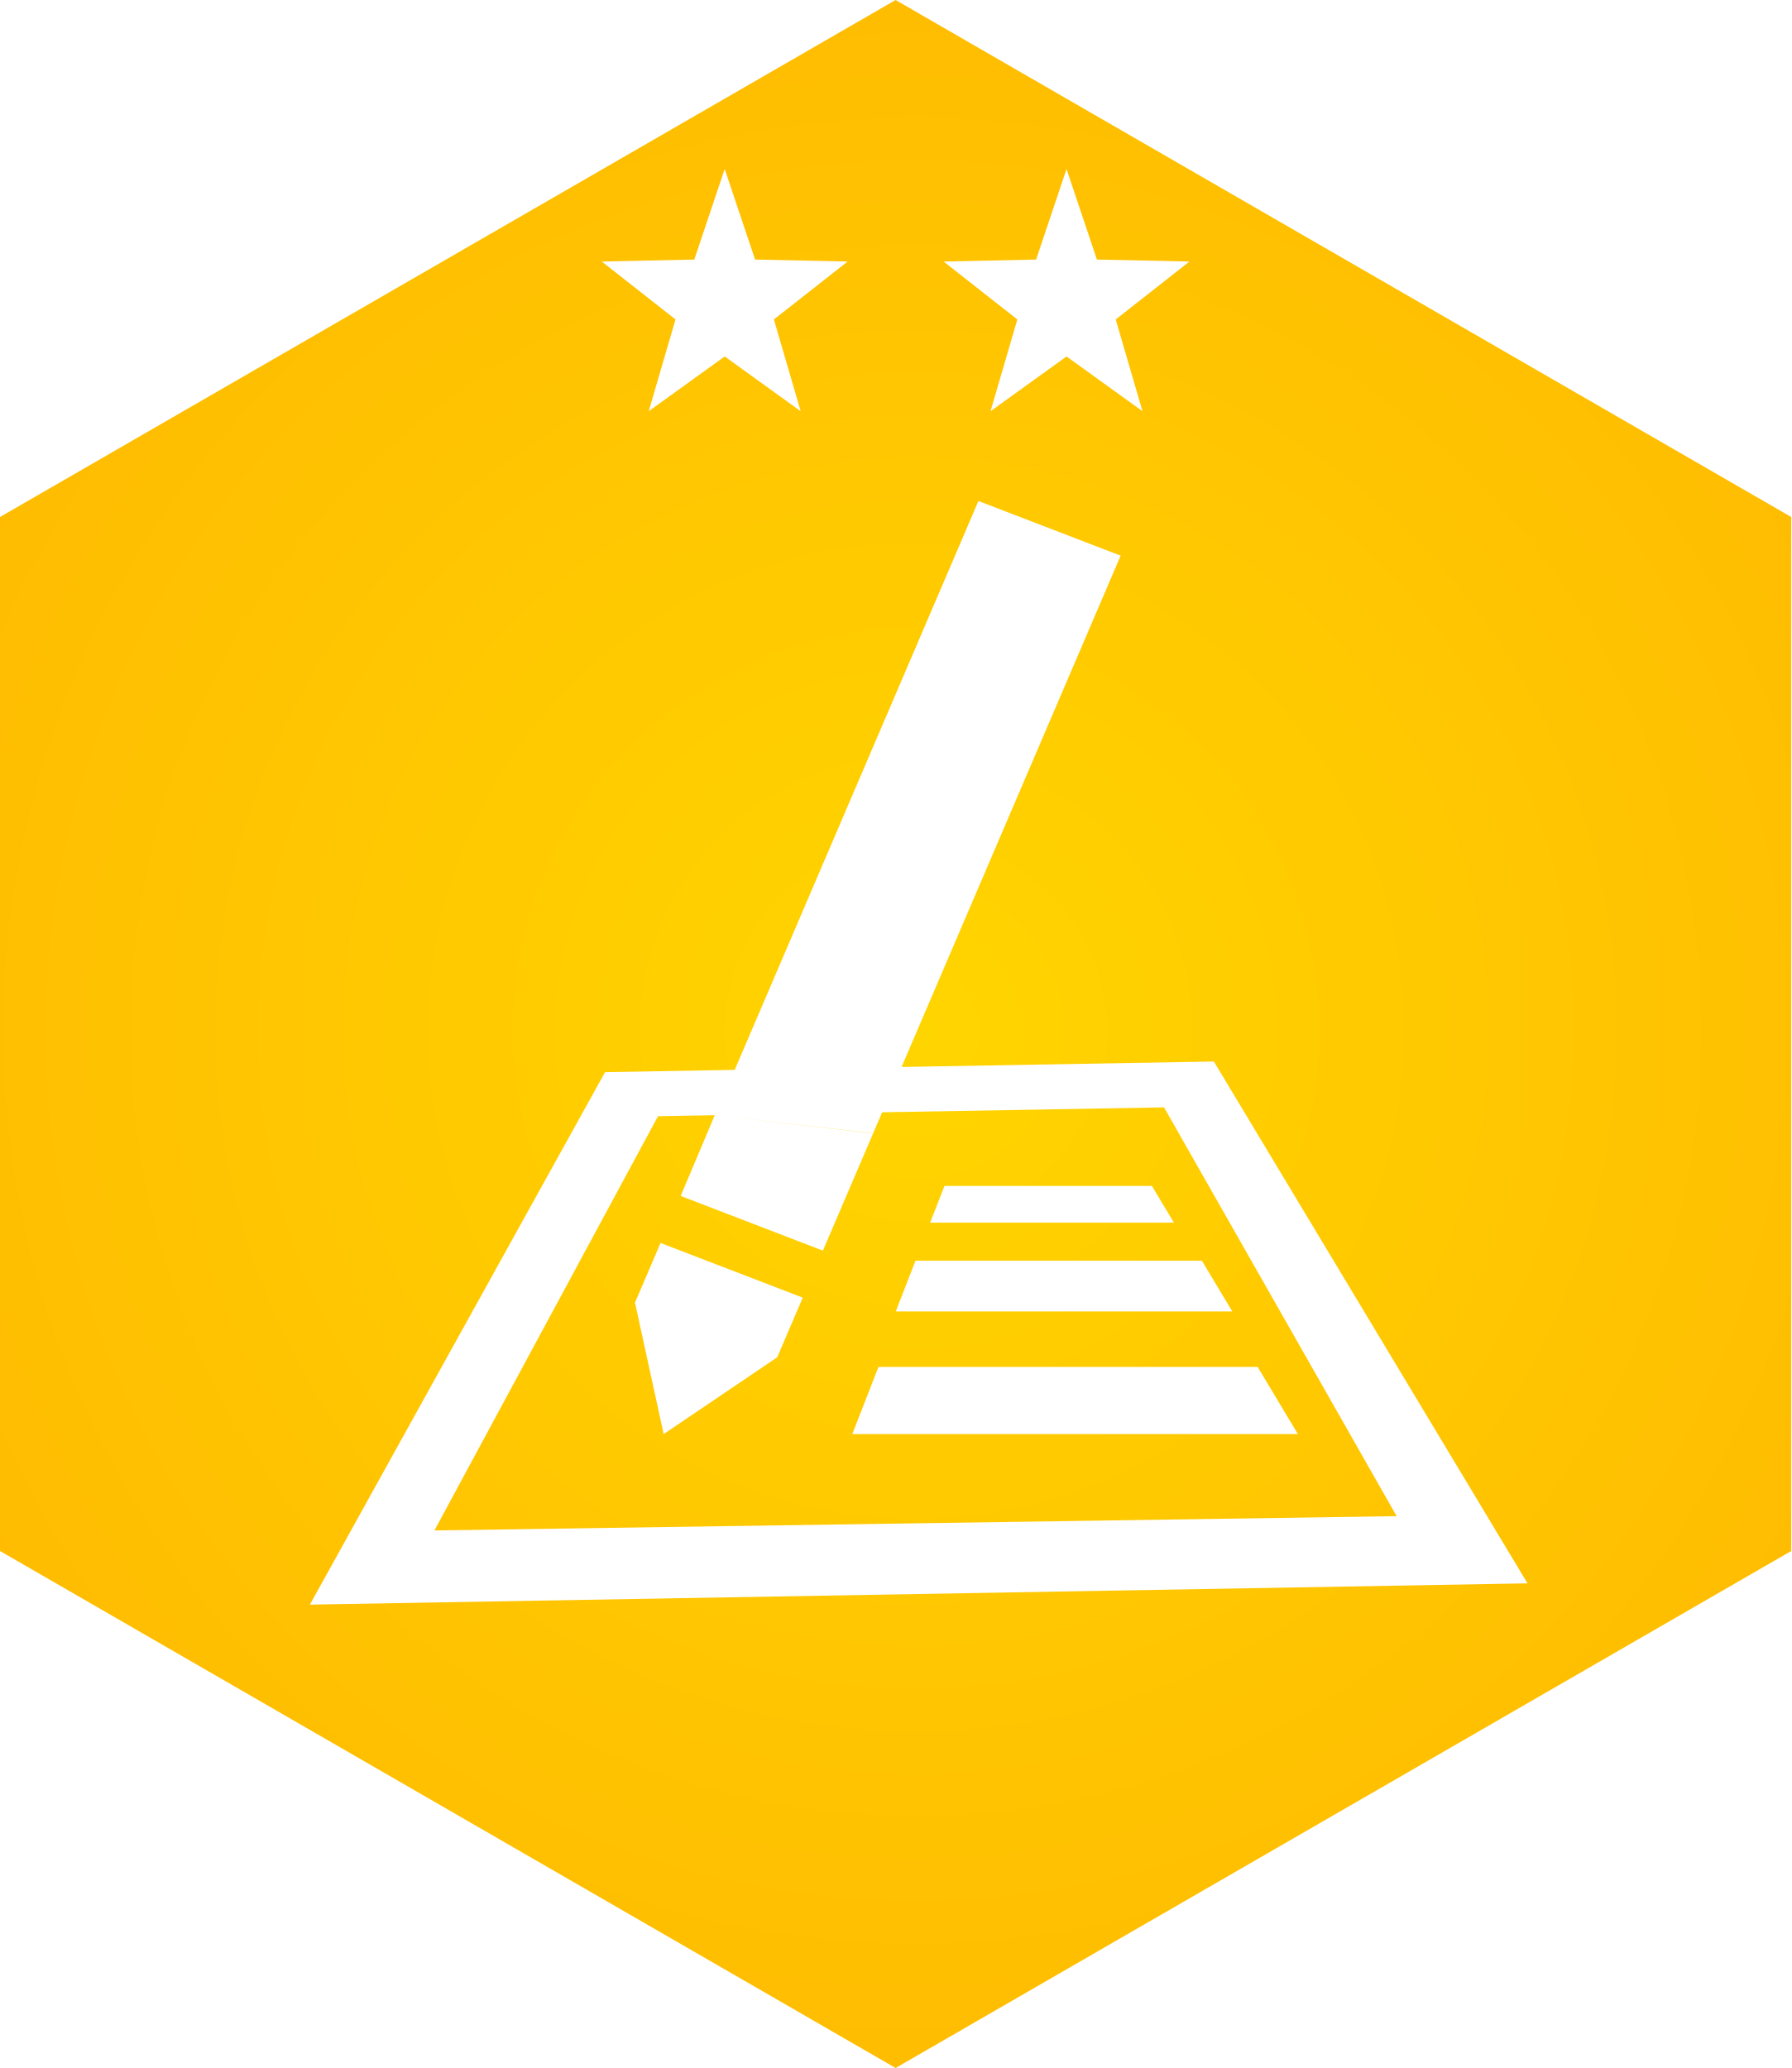
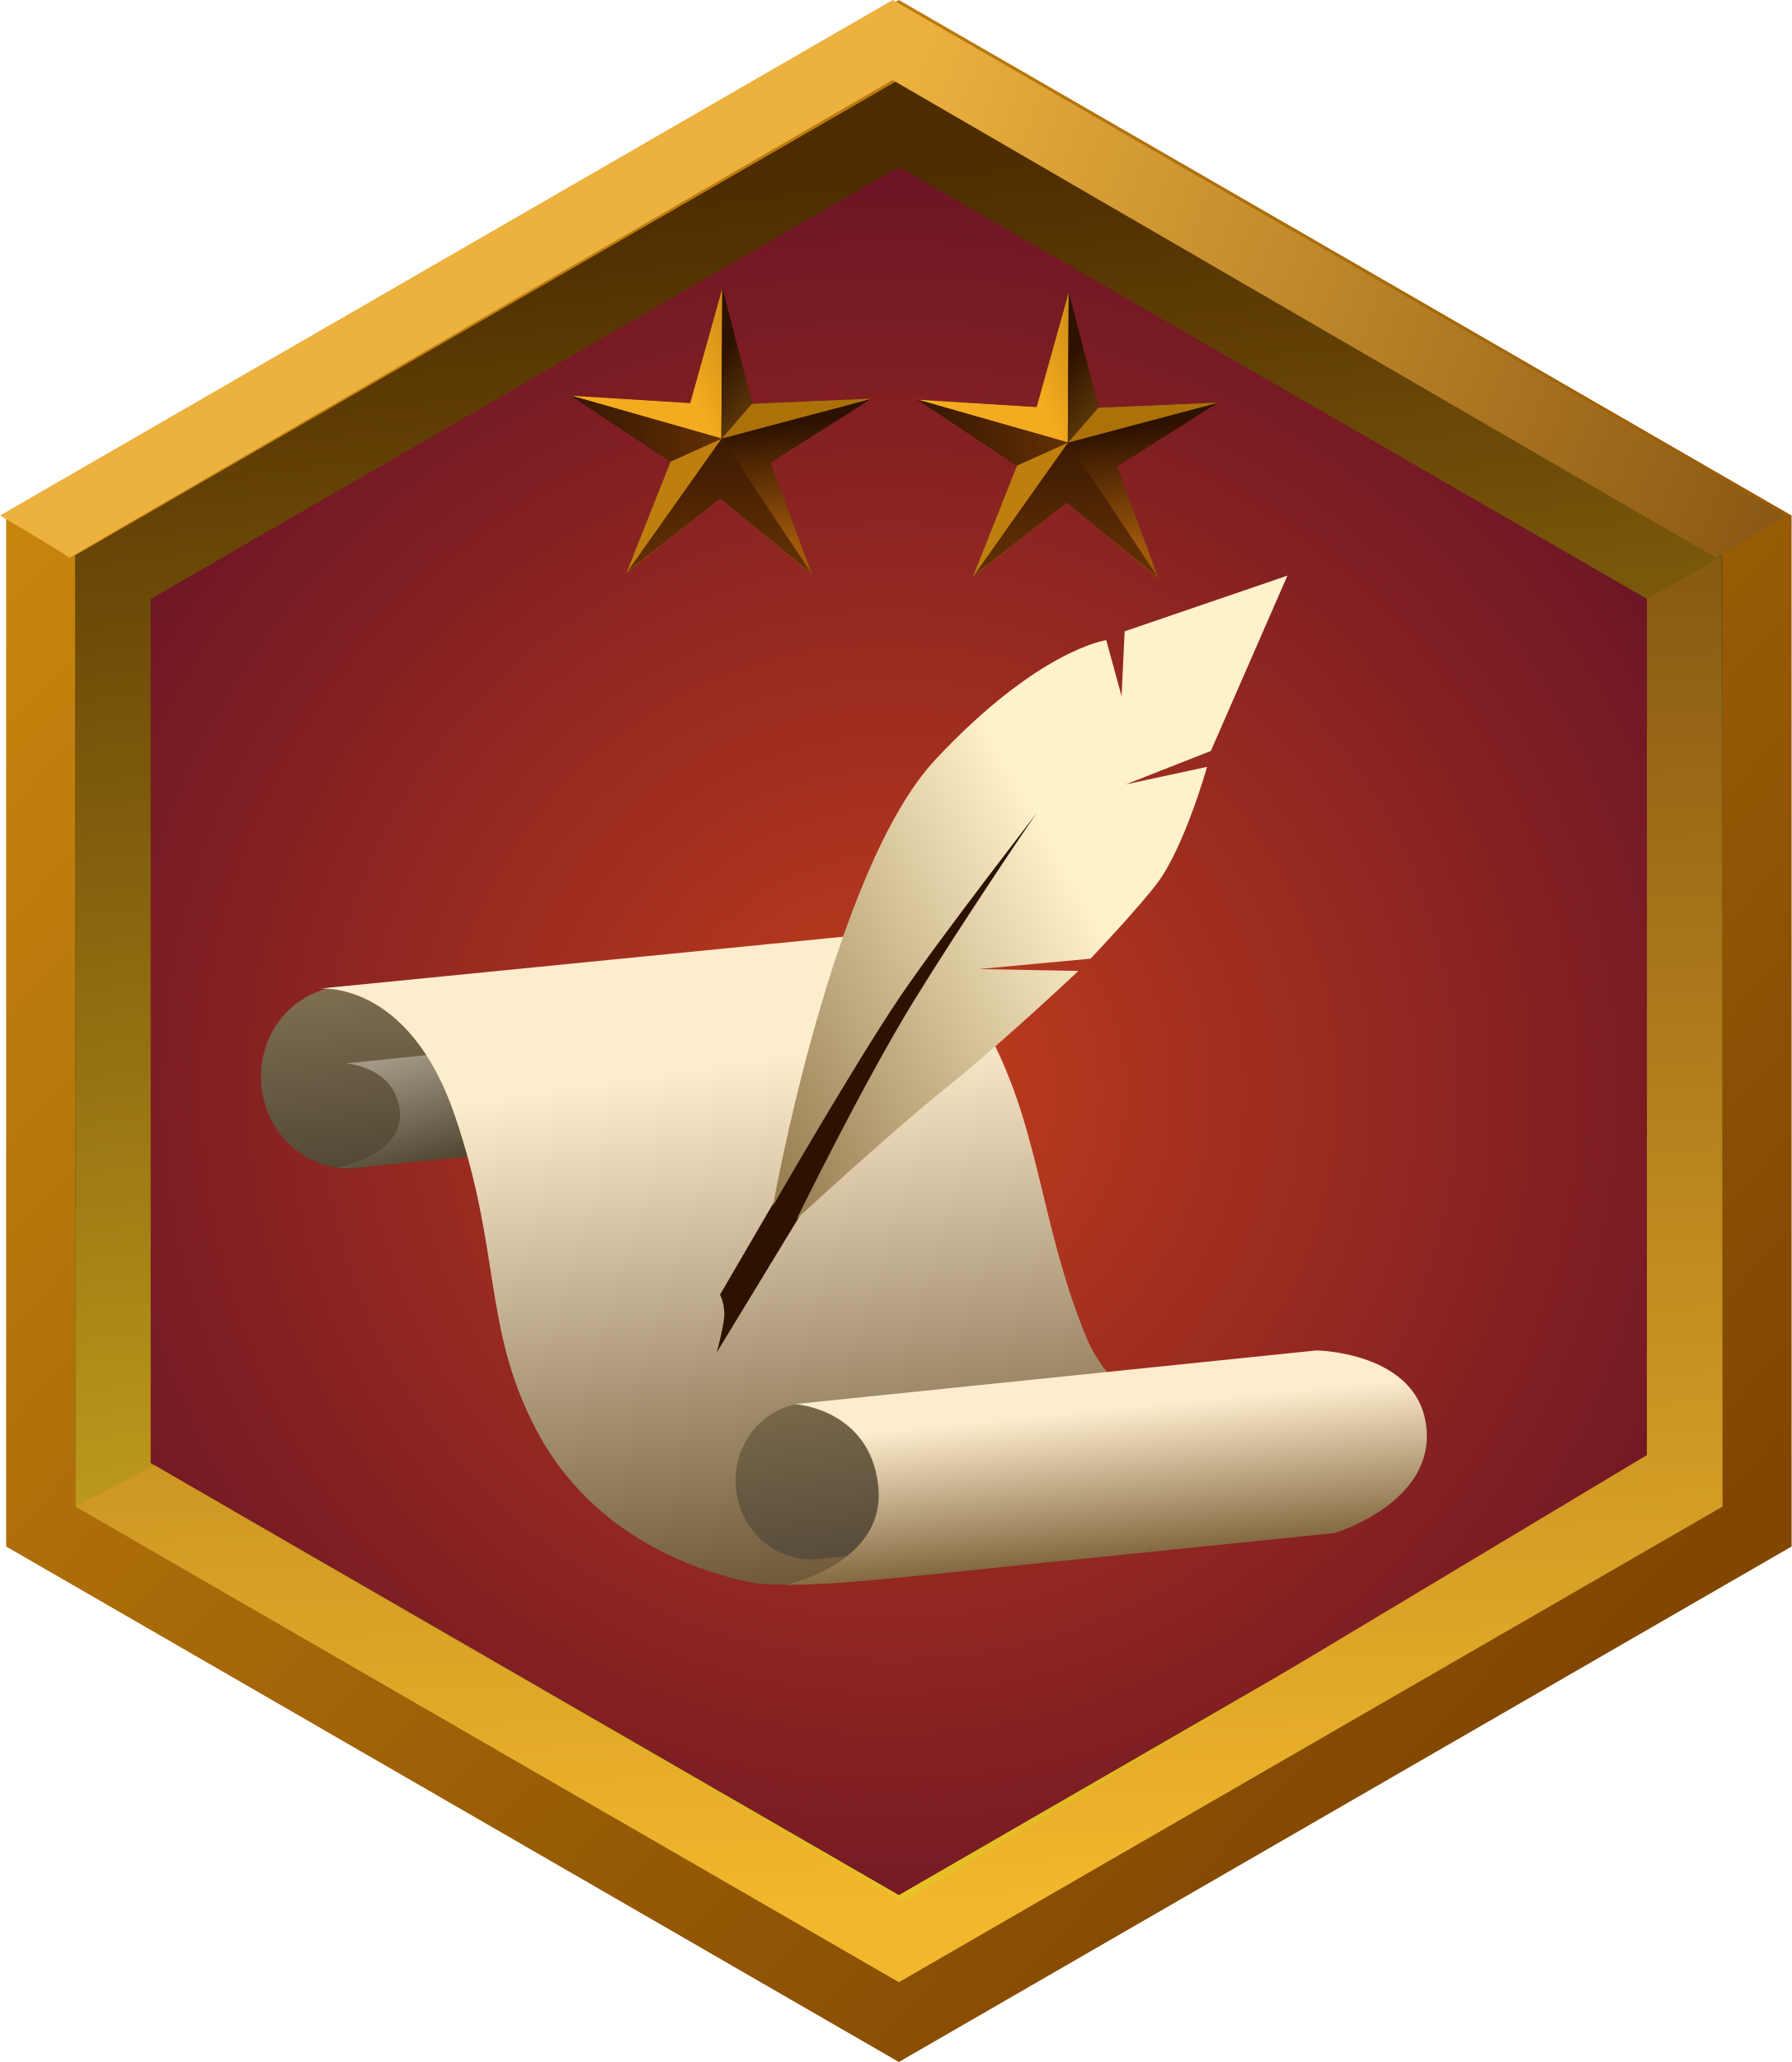
- <svg xmlns="http://www.w3.org/2000/svg" version="1.1" width="246.829" height="285.013" viewBox="857.307,847.616,246.829,285.013">
-   <defs id="element-81">
-     <radialGradient cx="983.526" cy="989.641" r="152.118" gradientUnits="userSpaceOnUse" id="color-1">
-       <stop offset="0" stop-color="#ffd500" id="element-82" />
-       <stop offset="1" stop-color="#ffbb01" id="element-83" />
+ <svg xmlns="http://www.w3.org/2000/svg" version="1.1" width="248.805" height="286.312" viewBox="881.884,838.75,248.805,286.312">
+   <defs id="element-607">
+     <linearGradient x1="841.613" y1="880.495" x2="1080.578" y2="1099.064" gradientUnits="userSpaceOnUse" id="color-1">
+       <stop offset="0" stop-color="#d59110" id="element-608" />
+       <stop offset="1" stop-color="#804602" id="element-609" />
+     </linearGradient>
+     <linearGradient x1="982.102" y1="920.456" x2="980.375" y2="904.554" gradientUnits="userSpaceOnUse" id="color-2">
+       <stop offset="0" stop-color="#a0590b" id="element-610" />
+       <stop offset="1" stop-color="#2e1200" id="element-611" />
+     </linearGradient>
+     <linearGradient x1="968.387" y1="890.024" x2="985.709" y2="882.637" gradientUnits="userSpaceOnUse" id="color-3">
+       <stop offset="0" stop-color="#f4ab1f" id="element-612" />
+       <stop offset="1" stop-color="#a96e0c" id="element-613" />
+     </linearGradient>
+     <linearGradient x1="989.888" y1="903.368" x2="977.472" y2="893.588" gradientUnits="userSpaceOnUse" id="color-4">
+       <stop offset="0" stop-color="#8e5f11" id="element-614" />
+       <stop offset="1" stop-color="#2e1200" id="element-615" />
+     </linearGradient>
+     <linearGradient x1="991.915" y1="902.167" x2="952.874" y2="903.678" gradientUnits="userSpaceOnUse" id="color-5">
+       <stop offset="0" stop-color="#854408" id="element-616" />
+       <stop offset="1" stop-color="#2e1200" id="element-617" />
+     </linearGradient>
+     <linearGradient x1="976.803" y1="937.682" x2="976.225" y2="903.309" gradientUnits="userSpaceOnUse" id="color-6">
+       <stop offset="0" stop-color="#854408" id="element-618" />
+       <stop offset="1" stop-color="#351601" id="element-619" />
+     </linearGradient>
+     <linearGradient x1="1040.91" y1="920.456" x2="1039.183" y2="904.554" gradientUnits="userSpaceOnUse" id="color-7">
+       <stop offset="0" stop-color="#a0590b" id="element-620" />
+       <stop offset="1" stop-color="#2e1200" id="element-621" />
+     </linearGradient>
+     <linearGradient x1="1027.195" y1="890.024" x2="1044.517" y2="882.637" gradientUnits="userSpaceOnUse" id="color-8">
+       <stop offset="0" stop-color="#f4ab1f" id="element-622" />
+       <stop offset="1" stop-color="#a96e0c" id="element-623" />
+     </linearGradient>
+     <linearGradient x1="1048.696" y1="903.368" x2="1036.28" y2="893.588" gradientUnits="userSpaceOnUse" id="color-9">
+       <stop offset="0" stop-color="#8e5f11" id="element-624" />
+       <stop offset="1" stop-color="#2e1200" id="element-625" />
+     </linearGradient>
+     <linearGradient x1="1050.723" y1="902.167" x2="1011.682" y2="903.678" gradientUnits="userSpaceOnUse" id="color-10">
+       <stop offset="0" stop-color="#854408" id="element-626" />
+       <stop offset="1" stop-color="#2e1200" id="element-627" />
+     </linearGradient>
+     <linearGradient x1="1035.61" y1="937.682" x2="1035.033" y2="903.309" gradientUnits="userSpaceOnUse" id="color-11">
+       <stop offset="0" stop-color="#854408" id="element-628" />
+       <stop offset="1" stop-color="#351601" id="element-629" />
+     </linearGradient>
+     <linearGradient x1="974.099" y1="1129.816" x2="943.855" y2="869.111" gradientUnits="userSpaceOnUse" id="color-12">
+       <stop offset="0" stop-color="#f7d22a" id="element-630" />
+       <stop offset="1" stop-color="#4d2c00" id="element-631" />
+     </linearGradient>
+     <radialGradient cx="1005.462" cy="990.291" r="168.244" gradientUnits="userSpaceOnUse" id="color-13">
+       <stop offset="0" stop-color="#c13e1c" id="element-632" />
+       <stop offset="1" stop-color="#510828" id="element-633" />
    </radialGradient>
+     <linearGradient x1="1011.845" y1="835.466" x2="1177.219" y2="897.506" gradientUnits="userSpaceOnUse" id="color-14">
+       <stop offset="0" stop-color="#edb13e" id="element-634" />
+       <stop offset="1" stop-color="#6c3e07" id="element-635" />
+     </linearGradient>
+     <linearGradient x1="1002.223" y1="1103.122" x2="994.822" y2="875.677" gradientUnits="userSpaceOnUse" id="color-15">
+       <stop offset="0" stop-color="#f2b72c" id="element-636" />
+       <stop offset="1" stop-color="#6e430c" id="element-637" />
+     </linearGradient>
+     <linearGradient x1="987.883" y1="914.719" x2="986.096" y2="898.259" gradientUnits="userSpaceOnUse" id="color-16">
+       <stop offset="0" stop-color="#a0590b" id="element-638" />
+       <stop offset="1" stop-color="#2e1200" id="element-639" />
+     </linearGradient>
+     <linearGradient x1="973.687" y1="883.219" x2="991.616" y2="875.573" gradientUnits="userSpaceOnUse" id="color-17">
+       <stop offset="0" stop-color="#f4ab1f" id="element-640" />
+       <stop offset="1" stop-color="#a96e0c" id="element-641" />
+     </linearGradient>
+     <linearGradient x1="995.942" y1="897.031" x2="983.091" y2="886.908" gradientUnits="userSpaceOnUse" id="color-18">
+       <stop offset="0" stop-color="#8e5f11" id="element-642" />
+       <stop offset="1" stop-color="#2e1200" id="element-643" />
+     </linearGradient>
+     <linearGradient x1="998.041" y1="895.787" x2="957.63" y2="897.352" gradientUnits="userSpaceOnUse" id="color-19">
+       <stop offset="0" stop-color="#854408" id="element-644" />
+       <stop offset="1" stop-color="#2e1200" id="element-645" />
+     </linearGradient>
+     <linearGradient x1="982.398" y1="932.548" x2="981.8" y2="896.97" gradientUnits="userSpaceOnUse" id="color-20">
+       <stop offset="0" stop-color="#854408" id="element-646" />
+       <stop offset="1" stop-color="#351601" id="element-647" />
+     </linearGradient>
+     <linearGradient x1="1035.992" y1="915.272" x2="1034.205" y2="898.812" gradientUnits="userSpaceOnUse" id="color-21">
+       <stop offset="0" stop-color="#a0590b" id="element-648" />
+       <stop offset="1" stop-color="#2e1200" id="element-649" />
+     </linearGradient>
+     <linearGradient x1="1021.796" y1="883.772" x2="1039.725" y2="876.126" gradientUnits="userSpaceOnUse" id="color-22">
+       <stop offset="0" stop-color="#f4ab1f" id="element-650" />
+       <stop offset="1" stop-color="#a96e0c" id="element-651" />
+     </linearGradient>
+     <linearGradient x1="1044.051" y1="897.584" x2="1031.2" y2="887.461" gradientUnits="userSpaceOnUse" id="color-23">
+       <stop offset="0" stop-color="#8e5f11" id="element-652" />
+       <stop offset="1" stop-color="#2e1200" id="element-653" />
+     </linearGradient>
+     <linearGradient x1="1046.15" y1="896.34" x2="1005.739" y2="897.905" gradientUnits="userSpaceOnUse" id="color-24">
+       <stop offset="0" stop-color="#854408" id="element-654" />
+       <stop offset="1" stop-color="#2e1200" id="element-655" />
+     </linearGradient>
+     <linearGradient x1="1030.507" y1="933.101" x2="1029.909" y2="897.523" gradientUnits="userSpaceOnUse" id="color-25">
+       <stop offset="0" stop-color="#854408" id="element-656" />
+       <stop offset="1" stop-color="#351601" id="element-657" />
+     </linearGradient>
+     <linearGradient x1="925.608" y1="963.585" x2="930.518" y2="1008.981" gradientUnits="userSpaceOnUse" id="color-26">
+       <stop offset="0" stop-color="#94805f" id="element-658" />
+       <stop offset="1" stop-color="#443d2c" id="element-659" />
+     </linearGradient>
+     <linearGradient x1="936.212" y1="985.652" x2="941.088" y2="1003.087" gradientUnits="userSpaceOnUse" id="color-27">
+       <stop offset="0" stop-color="#a39884" id="element-660" />
+       <stop offset="1" stop-color="#443b26" id="element-661" />
+     </linearGradient>
+     <linearGradient x1="985.961" y1="986.065" x2="998.526" y2="1070.768" gradientUnits="userSpaceOnUse" id="color-28">
+       <stop offset="0" stop-color="#feedcd" id="element-662" />
+       <stop offset="1" stop-color="#563f1f" id="element-663" />
+     </linearGradient>
+     <linearGradient x1="991.83" y1="1013.137" x2="999.115" y2="1063.453" gradientUnits="userSpaceOnUse" id="color-29">
+       <stop offset="0" stop-color="#977f57" id="element-664" />
+       <stop offset="1" stop-color="#4b4335" id="element-665" />
+     </linearGradient>
+     <linearGradient x1="1030.417" y1="1034.954" x2="1033.205" y2="1062.661" gradientUnits="userSpaceOnUse" id="color-30">
+       <stop offset="0" stop-color="#feeccd" id="element-666" />
+       <stop offset="1" stop-color="#56390d" id="element-667" />
+     </linearGradient>
+     <linearGradient x1="1023.034" y1="946.459" x2="966.269" y2="978.582" gradientUnits="userSpaceOnUse" id="color-31">
+       <stop offset="0" stop-color="#fff1ca" id="element-668" />
+       <stop offset="1" stop-color="#896d40" id="element-669" />
+     </linearGradient>
  </defs>
-   <g fill="url(#color-1)" fill-rule="nonzero" stroke="#000000" stroke-width="0" stroke-linecap="round" stroke-linejoin="round" stroke-miterlimit="10" stroke-dasharray="" stroke-dashoffset="0" font-family="none" font-weight="none" font-size="none" text-anchor="none" id="element-84">
-     <g id="element-85">
-       <path d="M1017.71,1000.233l32.054,56.341l-132.593,1.97l30.81,-57.093l7.82,-0.135l-4.698,11.126l19.597,7.537l6.919,-16.151l-21.582,-2.486l21.593,2.46l1.238,-2.89zM955.801,1001.316l0.001,-0.001l0.236,0.027l-0.228,-0.026zM940.685,995.38l-40.677,73.387l167.787,-2.932l-43.217,-71.921l-43.034,0.752l30.186,-70.466l-19.597,-7.537l-33.586,78.405zM857.307,918.869l123.414,-71.253l123.414,71.253v142.507l-123.414,71.253l-123.414,-71.253zM1036.156,1045.263l-5.551,-9.261h-52.246l-3.608,9.261zM1019.072,1016.125l-3.037,-5.066h-28.582l-1.974,5.066zM1027.116,1028.358l-4.193,-6.994h-39.459l-2.725,6.994zM964.404,1034.678l3.521,-8.219l-19.597,-7.537l-3.521,8.219l3.953,18.122zM957.17,896.744l10.47,7.548l-3.694,-12.649l10.164,-7.984l-12.753,-0.269l-4.188,-12.483l-4.188,12.483l-12.753,0.269l10.164,7.984l-3.694,12.649zM1004.273,896.744l10.47,7.548l-3.694,-12.649l10.164,-7.984l-12.753,-0.269l-4.188,-12.483l-4.188,12.483l-12.753,0.269l10.164,7.984l-3.694,12.649z" id="CompoundPath 1" />
+   <g fill="none" fill-rule="nonzero" stroke="none" stroke-width="none" stroke-linecap="round" stroke-linejoin="round" stroke-miterlimit="10" stroke-dasharray="" stroke-dashoffset="0" font-family="none" font-weight="none" font-size="none" text-anchor="none" id="element-670">
+     <g fill="url(#color-1)" stroke="#ff2020" stroke-width="0" id="element-671">
+       <path d="M882.736,910.328l123.977,-71.578l123.977,71.578v143.156l-123.977,71.578l-123.977,-71.578z" id="Path 1 1 1" />
+     </g>
+     <g id="element-672">
+       <g id="Group 1">
+         <g id="element-673" stroke="#ff2020" stroke-width="0">
+           <path d="M980.597,901.221l15.994,-0.67l-13.511,8.585l5.579,15.004l-12.34,-10.196l-12.545,9.943l5.884,-14.887l-13.333,-8.859l15.977,0.996l4.305,-15.418z" id="element-674" fill="url(#color-2)" />
+           <path d="M976.481,905.902l-20.156,-5.761l15.977,0.996l4.305,-15.418z" id="element-675" fill="url(#color-3)" />
+           <path d="M980.597,901.221l15.994,-0.67l-20.109,5.35l0.126,-20.183z" id="element-676" fill="url(#color-4)" />
+           <path d="M969.658,909l-13.333,-8.859l20.214,5.746z" id="element-677" fill="url(#color-5)" />
+           <path d="M976.538,905.887l-12.765,18l5.884,-14.887z" id="element-678" fill="#be7f0e" />
+           <path d="M976.319,913.944l-12.405,9.745l12.624,-17.802l12.08,18.146z" id="element-679" fill="url(#color-6)" />
+           <path d="M980.597,901.221l15.994,-0.67l-20.052,5.335z" id="element-680" fill="#ac7209" />
+         </g>
+         <g id="element-681" stroke="#ff2020" stroke-width="0">
+           <path d="M1039.404,901.221l15.994,-0.67l-13.511,8.585l5.579,15.004l-12.34,-10.196l-12.545,9.943l5.884,-14.887l-13.333,-8.859l15.977,0.996l4.305,-15.418z" id="Path 1 1 1 1" fill="url(#color-7)" />
+           <path d="M1035.289,905.902l-20.156,-5.761l15.977,0.996l4.305,-15.418z" id="element-682" fill="url(#color-8)" />
+           <path d="M1039.404,901.221l15.994,-0.67l-20.109,5.35l0.126,-20.183z" id="element-683" fill="url(#color-9)" />
+           <path d="M1028.465,909l-13.333,-8.859l20.214,5.746z" id="element-684" fill="url(#color-10)" />
+           <path d="M1035.346,905.887l-12.765,18l5.884,-14.887z" id="element-685" fill="#be7f0e" />
+           <path d="M1035.127,913.944l-12.405,9.745l12.624,-17.802l12.08,18.146z" id="element-686" fill="url(#color-11)" />
+           <path d="M1039.404,901.221l15.994,-0.67l-20.052,5.335z" id="element-687" fill="#ac7209" />
+         </g>
+         <path d="M892.349,915.878l114.364,-66.028l114.364,66.028v132.056l-114.364,66.028l-114.364,-66.028z" id="element-688" fill="#592f14" stroke="#ff2020" stroke-width="0" />
+         <path d="M892.349,915.878l114.364,-66.028l114.364,66.028v132.056l-114.364,66.028l-114.364,-66.028z" id="element-689" fill="url(#color-12)" stroke="#ff2020" stroke-width="0" />
+         <path d="M902.807,921.916l103.906,-59.99l103.906,59.99v119.98l-103.906,59.99l-103.906,-59.99z" id="element-690" fill="url(#color-13)" stroke="#ff2020" stroke-width="0" />
+         <path d="M1120.225,916.221l-114.387,-66.358c0,0 -114.447,66.358 -114.341,66.358c0.421,0 -9.613,-5.893 -9.613,-5.893l123.977,-71.578l123.977,71.578z" id="element-691" fill="url(#color-14)" stroke="#ff2020" stroke-width="0" />
+         <path d="M903.388,1042.232l103.838,60.54l103.392,-61.994v-118.861l10.266,-5.806l0.192,131.824l-114.364,66.028l-114.364,-66.028z" id="element-692" fill="url(#color-15)" stroke="#ff2020" stroke-width="0" />
+         <g id="element-693" stroke="#ff2020" stroke-width="0">
+           <path d="M986.325,894.809l16.555,-0.693l-13.985,8.886l5.775,15.53l-12.773,-10.554l-12.985,10.291l6.09,-15.409l-13.8,-9.17l16.537,1.031l4.456,-15.959z" id="Path 1 1" fill="url(#color-16)" />
+           <path d="M982.065,899.654l-20.863,-5.963l16.537,1.031l4.456,-15.959z" id="element-694" fill="url(#color-17)" />
+           <path d="M986.325,894.809l16.555,-0.693l-20.814,5.538l0.13,-20.891z" id="element-695" fill="url(#color-18)" />
+           <path d="M975.002,902.86l-13.8,-9.17l20.922,5.947z" id="element-696" fill="url(#color-19)" />
+           <path d="M982.124,899.638l-13.213,18.632l6.09,-15.409z" id="element-697" fill="#be7f0e" />
+           <path d="M981.897,907.978l-12.84,10.087l13.067,-18.427l12.504,18.783z" id="element-698" fill="url(#color-20)" />
+           <path d="M986.325,894.809l16.555,-0.693l-20.755,5.522z" id="element-699" fill="#ac7209" />
+         </g>
+         <g id="element-700" stroke="#ff2020" stroke-width="0">
+           <path d="M1034.434,895.362l16.555,-0.693l-13.985,8.886l5.775,15.53l-12.773,-10.554l-12.985,10.291l6.09,-15.409l-13.8,-9.17l16.537,1.031l4.456,-15.959z" id="element-701" fill="url(#color-21)" />
+           <path d="M1030.174,900.207l-20.863,-5.963l16.537,1.031l4.456,-15.959z" id="element-702" fill="url(#color-22)" />
+           <path d="M1034.434,895.362l16.555,-0.693l-20.814,5.538l0.13,-20.891z" id="element-703" fill="url(#color-23)" />
+           <path d="M1023.111,903.413l-13.8,-9.17l20.922,5.947z" id="element-704" fill="url(#color-24)" />
+           <path d="M1030.233,900.191l-13.213,18.632l6.09,-15.409z" id="element-705" fill="#be7f0e" />
+           <path d="M1030.006,908.531l-12.84,10.087l13.067,-18.427l12.504,18.783z" id="element-706" fill="url(#color-25)" />
+           <path d="M1034.434,895.362l16.555,-0.693l-20.755,5.522z" id="element-707" fill="#ac7209" />
+         </g>
+         <g id="element-708" stroke="#000000">
+           <g id="Group 1 1 1" stroke-width="0">
+             <path d="M918.185,989.579c-0.7,-6.959 4.134,-13.156 10.797,-13.842c6.663,-0.685 12.632,4.4 13.332,11.36c0.7,6.959 -4.134,13.156 -10.797,13.842c-6.663,0.685 -12.632,-4.4 -13.332,-11.36z" id="element-709" fill="url(#color-26)" />
+             <path d="M931.941,1000.822c-2.475,0.216 -3.174,0.075 -3.174,0.075c0,0 9.3,-1.748 8.636,-7.917c-0.664,-6.169 -7.498,-6.571 -7.498,-6.571l41.544,-4.274c0,0 8.12,0.09 8.769,6.126c0.649,6.036 -7.306,8.418 -7.306,8.418c0,0 -38.496,3.926 -40.972,4.142z" id="element-710" fill="url(#color-27)" />
+             <path d="M986.561,1058.527c-9.103,-1.717 -22.896,-7.207 -30.282,-21.388c-7.387,-14.181 -4.732,-24.541 -11.256,-43.564c-6.525,-19.024 -18.948,-17.539 -18.948,-17.539l75.507,-7.478c0,0 11.826,1.882 18.351,15.12c6.526,13.239 6.554,25.493 12.818,40.772c6.265,15.278 37.127,25.507 37.127,25.507c0,0 -72.604,10.592 -83.316,8.571z" id="element-711" fill="url(#color-28)" />
+             <path d="M984.094,1045.472c-0.601,-5.969 3.545,-11.284 9.26,-11.872c5.715,-0.588 20.499,8.042 21.1,14.01c0.601,5.969 -13.21,7.017 -18.925,7.605c-5.715,0.588 -10.834,-3.774 -11.435,-9.743z" id="element-712" fill="url(#color-29)" />
+             <path d="M1004.549,1058.002c-9.332,0.931 -13.487,0.78 -13.487,0.78c0,0 13.947,-2.944 12.79,-13.698c-1.157,-10.754 -11.59,-11.372 -11.59,-11.372l72.423,-7.45c0,0 14.155,0.157 15.287,10.68c1.132,10.523 -12.736,14.675 -12.736,14.675c0,0 -53.354,5.455 -62.687,6.386z" id="element-713" fill="url(#color-30)" />
+           </g>
+           <g id="element-714">
+             <path d="M1030.77,991.103" id="element-715" fill="none" stroke-width="1" />
+             <path d="M1016.399,997.215" id="element-716" fill="none" stroke-width="1" />
+             <path d="M981.881,1018.513l38.83,-66.603l6.234,-0.206l-45.518,74.825c0,0 0.69,-2.492 0.981,-4.494c0.291,-2.002 -0.527,-3.523 -0.527,-3.523z" id="element-717" fill="#2e1200" stroke-width="0" />
+             <path d="M1050.039,943.024l-11.801,4.638l11.279,-2.433c0,0 -3.133,11.096 -6.884,16.099c-2.589,3.453 -9.295,10.535 -9.295,10.535l-15.488,1.443l13.8,0.257c0,0 -10.509,9.921 -18.288,16.16c-7.78,6.239 -20.816,18.248 -20.816,18.248c0,0 9.114,-18.629 16.225,-30.216c6.582,-10.679 17.499,-26.866 17.633,-26.874c0.136,-0.008 -13.502,17.369 -19.577,26.342c-6.075,8.973 -17.583,28.92 -17.583,28.92c0,0 8.24,-46.641 22.56,-61.942c14.32,-15.3 23.711,-16.566 23.711,-16.566l2.126,7.769l0.429,-8.995l22.602,-7.729z" id="element-718" fill="url(#color-31)" stroke-width="0" />
+           </g>
+         </g>
+       </g>
    </g>
  </g>
</svg>
